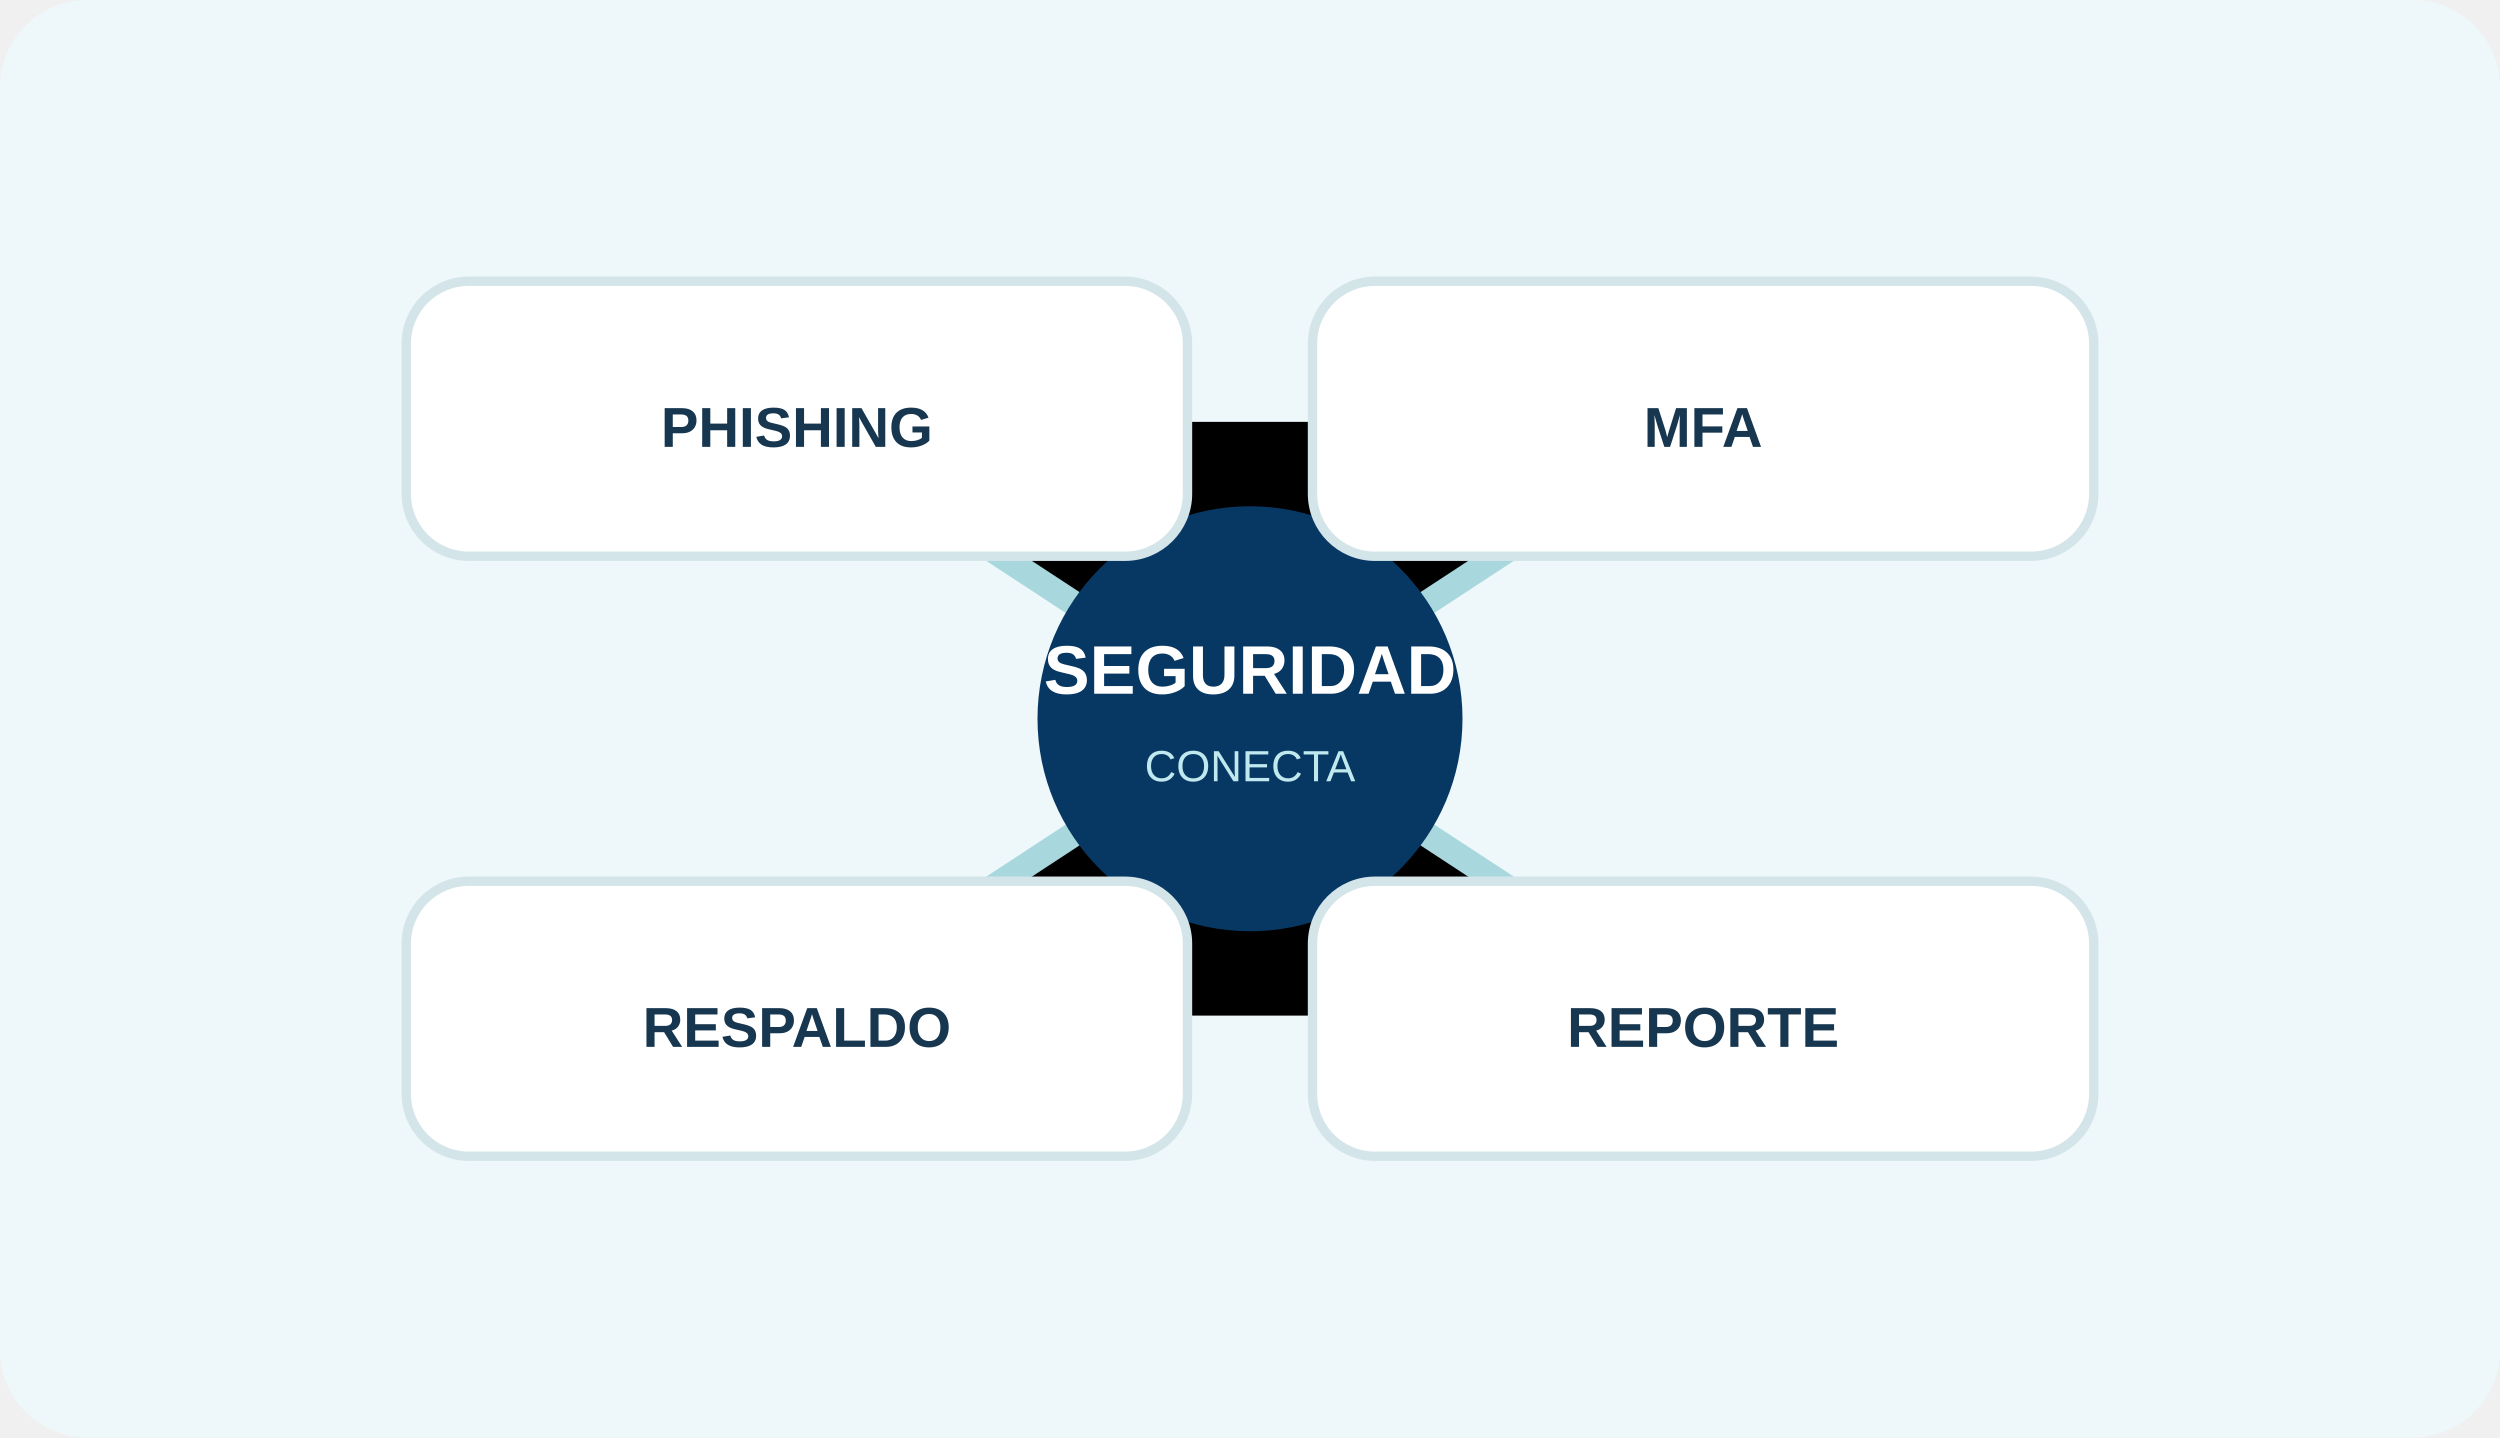
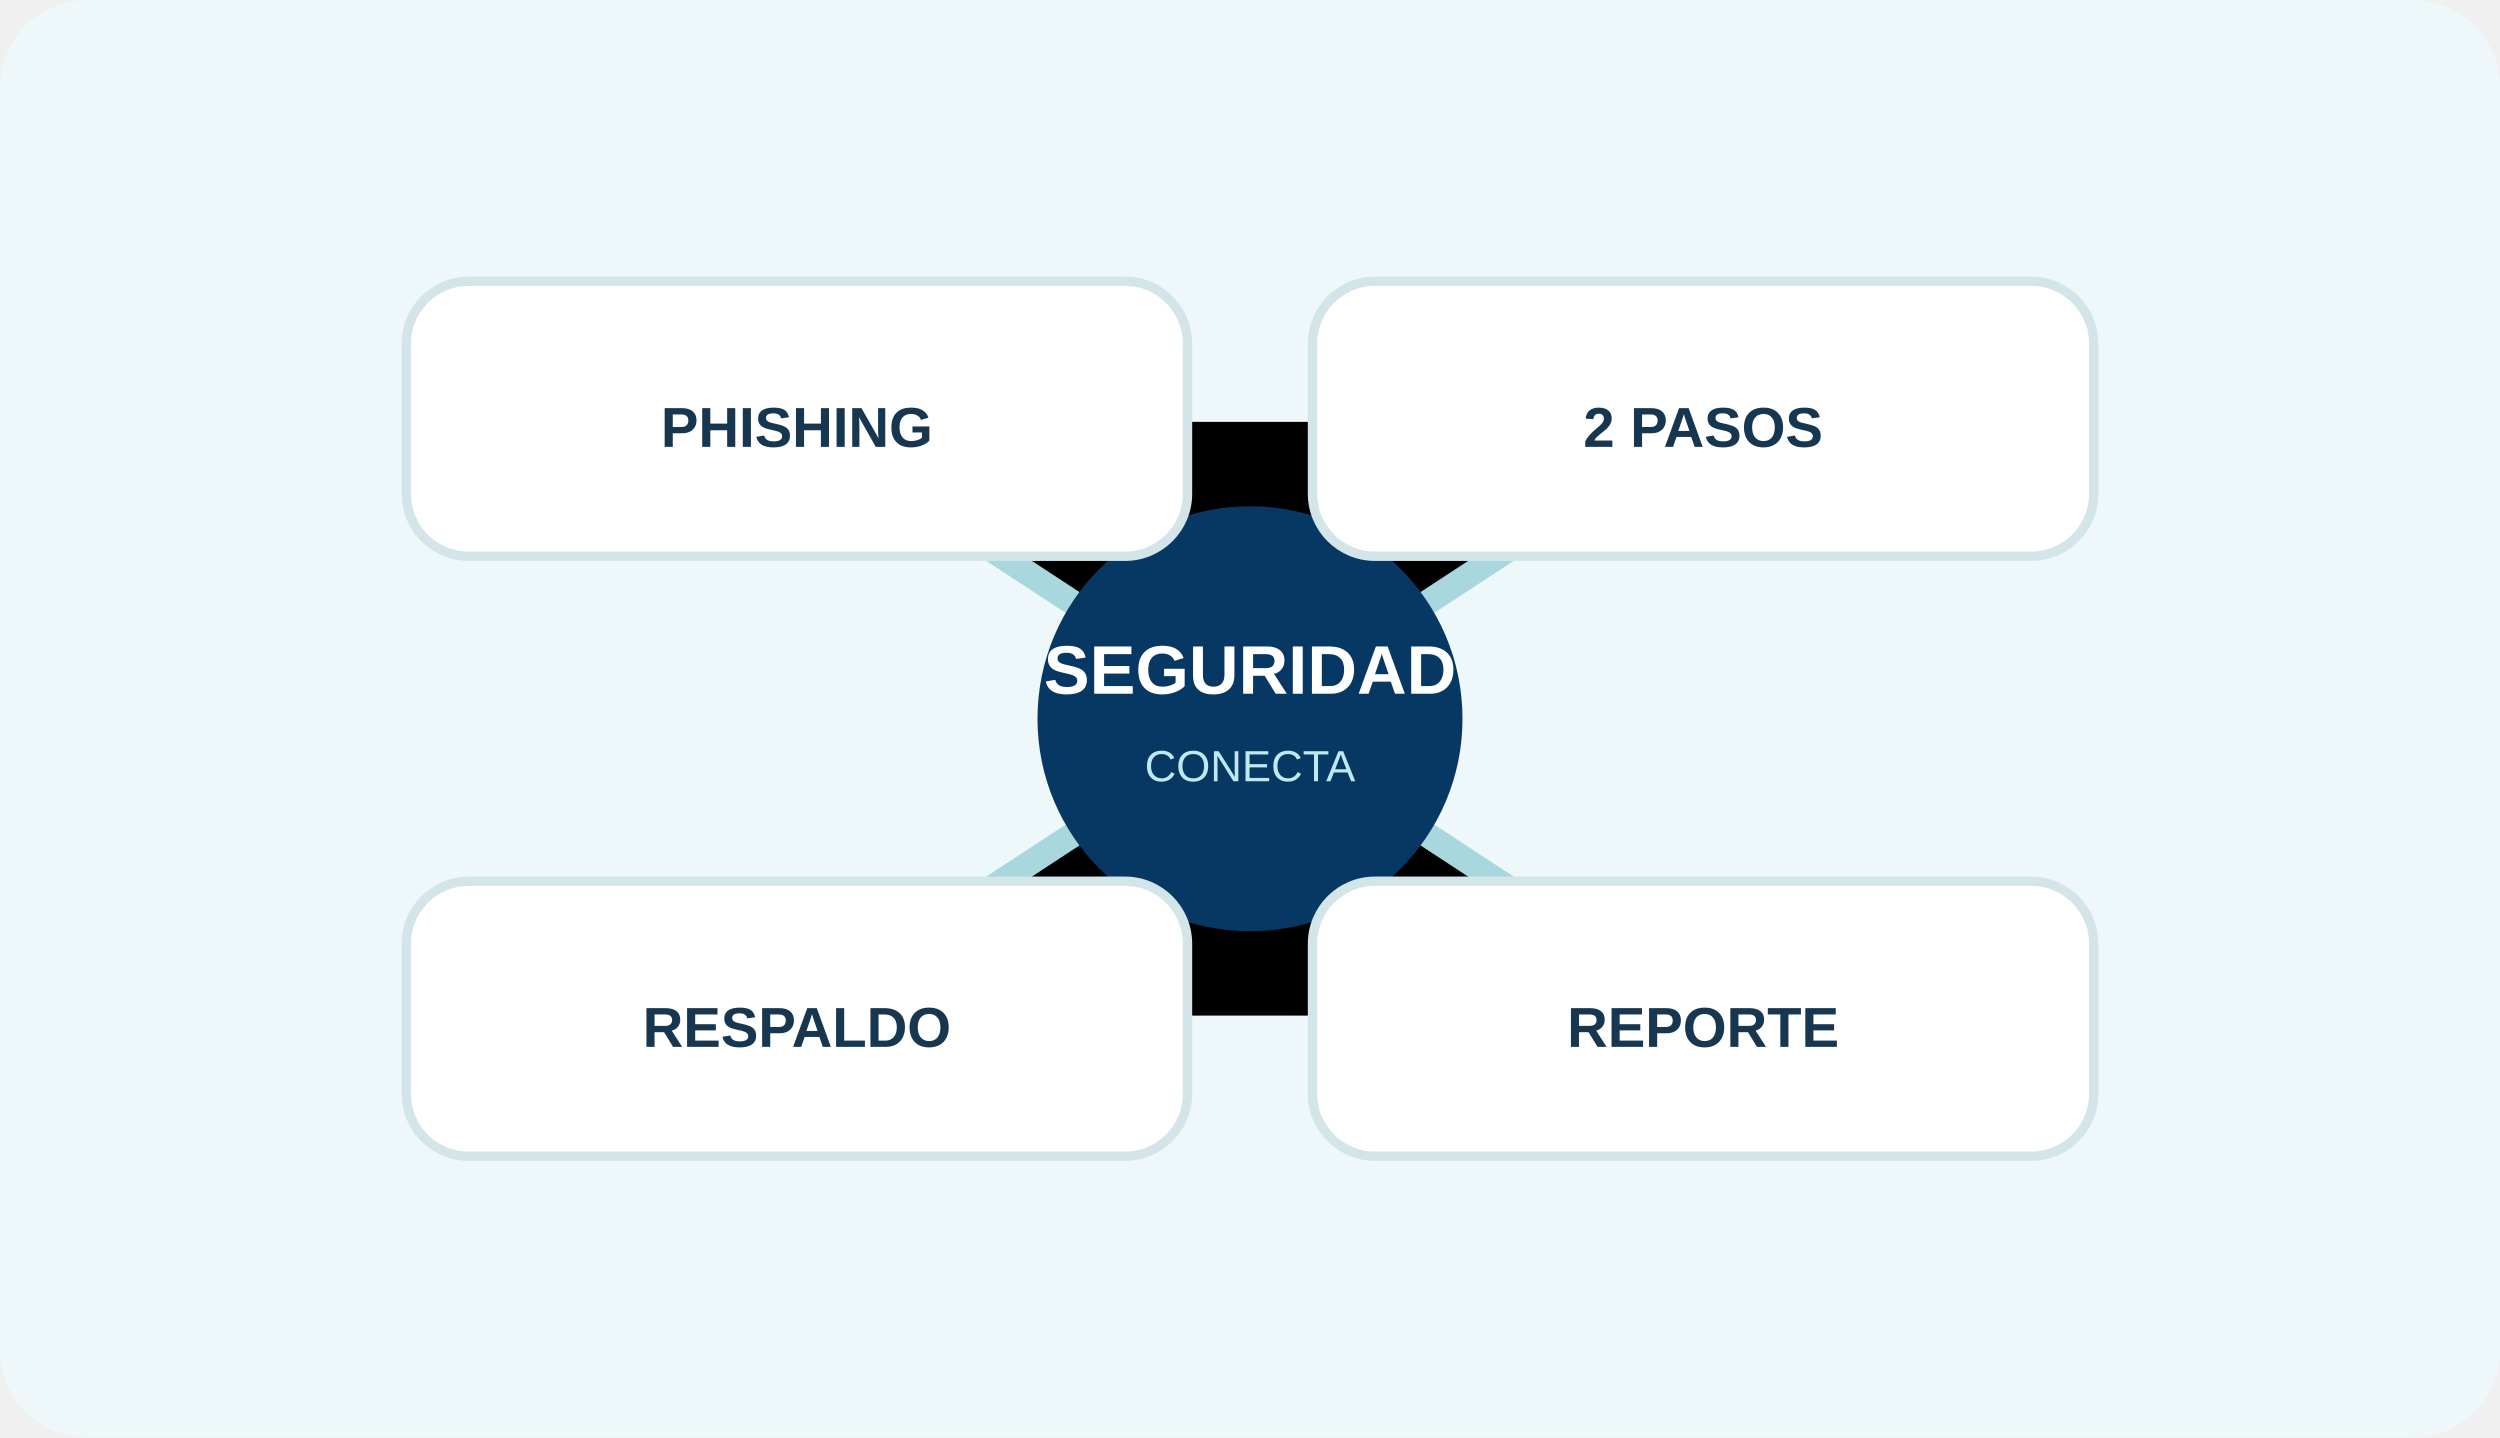
<svg xmlns="http://www.w3.org/2000/svg" viewBox="0 0 800 460">
  <rect width="800" height="460" rx="28" fill="#eef8fa" />
  <path d="M255 135L400 230 545 135M255 325l145-95 145 95" stroke="#a8d8de" stroke-width="8" stroke-linecap="round" />
  <circle cx="400" cy="230" r="68" fill="#073763" />
  <text x="400" y="222" text-anchor="middle" font-family="Arial" font-size="22" font-weight="700" fill="#fff">SEGURIDAD</text>
  <text x="400" y="250" text-anchor="middle" font-family="Arial" font-size="14" fill="#bfe9ee">CONECTA</text>
  <rect x="130" y="90" width="250" height="88" rx="20" fill="#fff" stroke="#d4e5ea" stroke-width="3" />
  <rect x="420" y="90" width="250" height="88" rx="20" fill="#fff" stroke="#d4e5ea" stroke-width="3" />
  <rect x="130" y="282" width="250" height="88" rx="20" fill="#fff" stroke="#d4e5ea" stroke-width="3" />
  <rect x="420" y="282" width="250" height="88" rx="20" fill="#fff" stroke="#d4e5ea" stroke-width="3" />
  <text x="255" y="143" text-anchor="middle" font-family="Arial" font-size="18" font-weight="700" fill="#17364f">PHISHING</text>
-   <text x="545" y="143" text-anchor="middle" font-family="Arial" font-size="18" font-weight="700" fill="#17364f">MFA</text>
+   <text x="545" y="143" text-anchor="middle" font-family="Arial" font-size="18" font-weight="700" fill="#17364f">2 PASOS</text>
  <text x="255" y="335" text-anchor="middle" font-family="Arial" font-size="18" font-weight="700" fill="#17364f">RESPALDO</text>
  <text x="545" y="335" text-anchor="middle" font-family="Arial" font-size="18" font-weight="700" fill="#17364f">REPORTE</text>
</svg>
